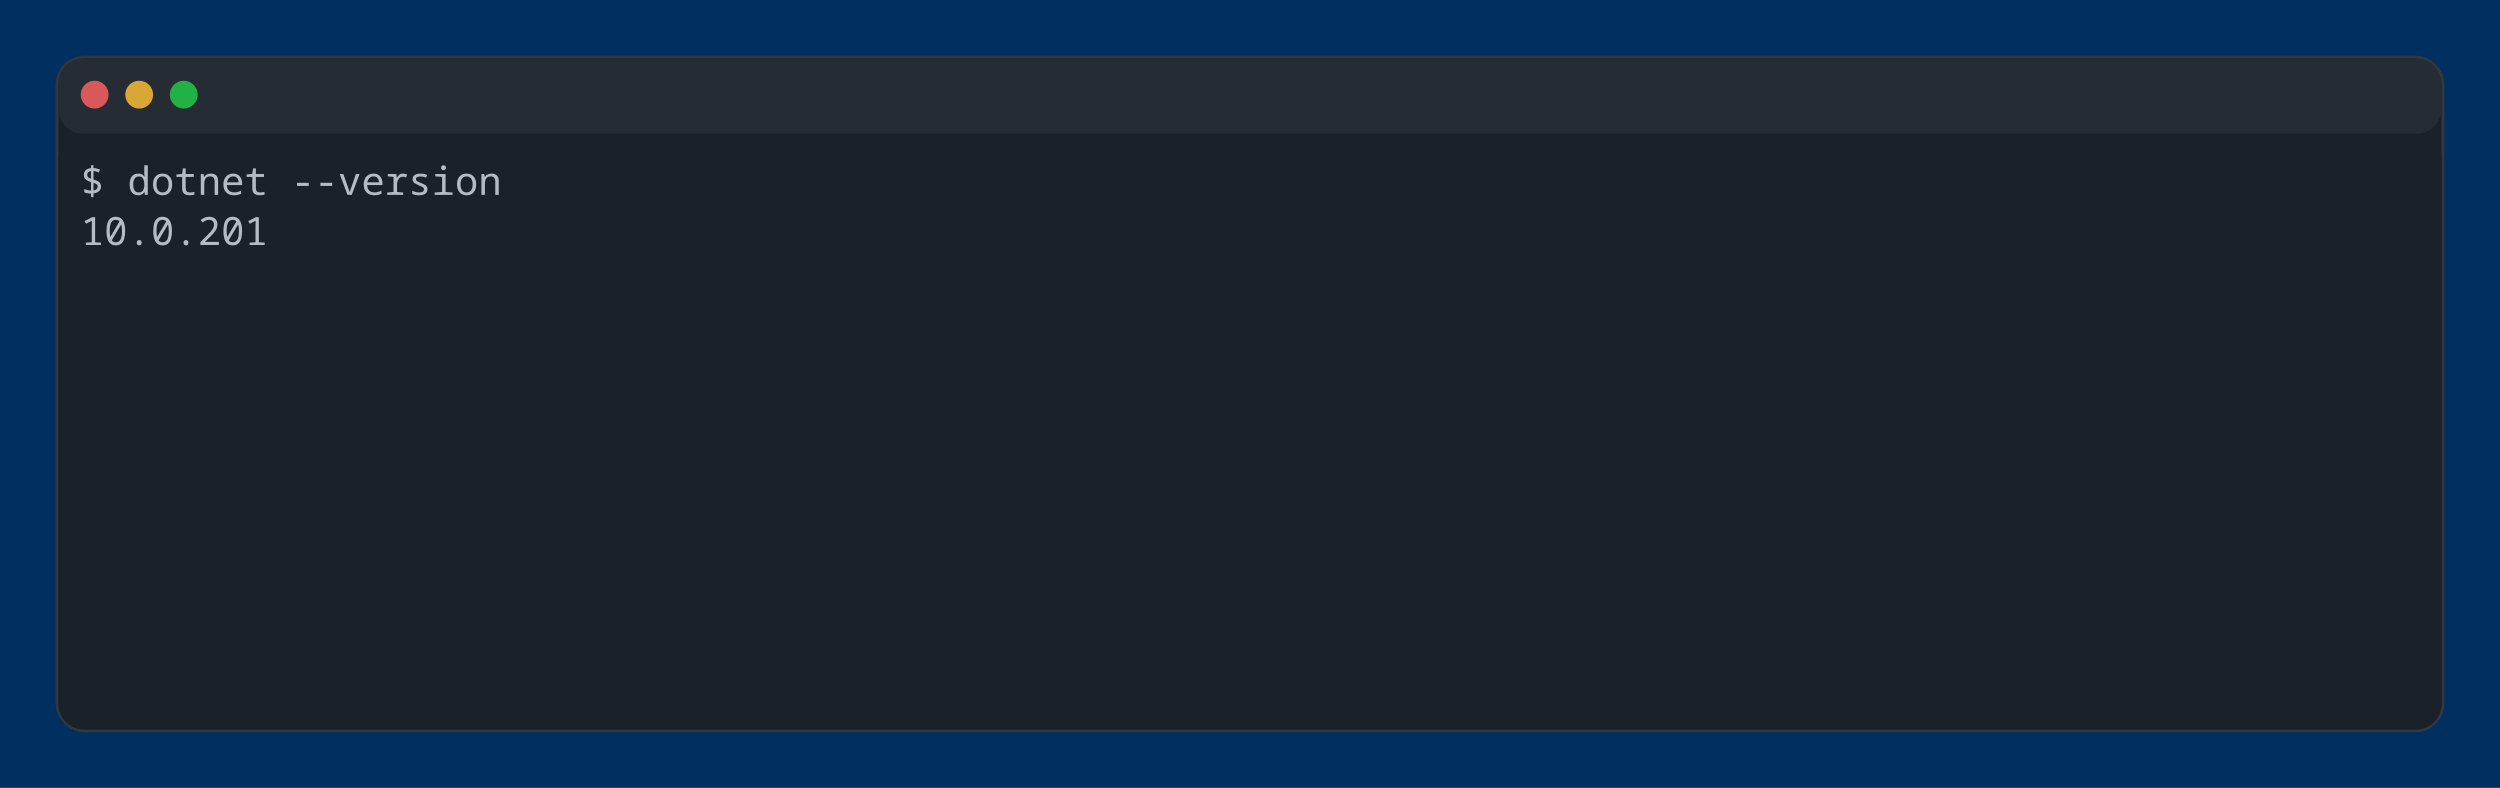
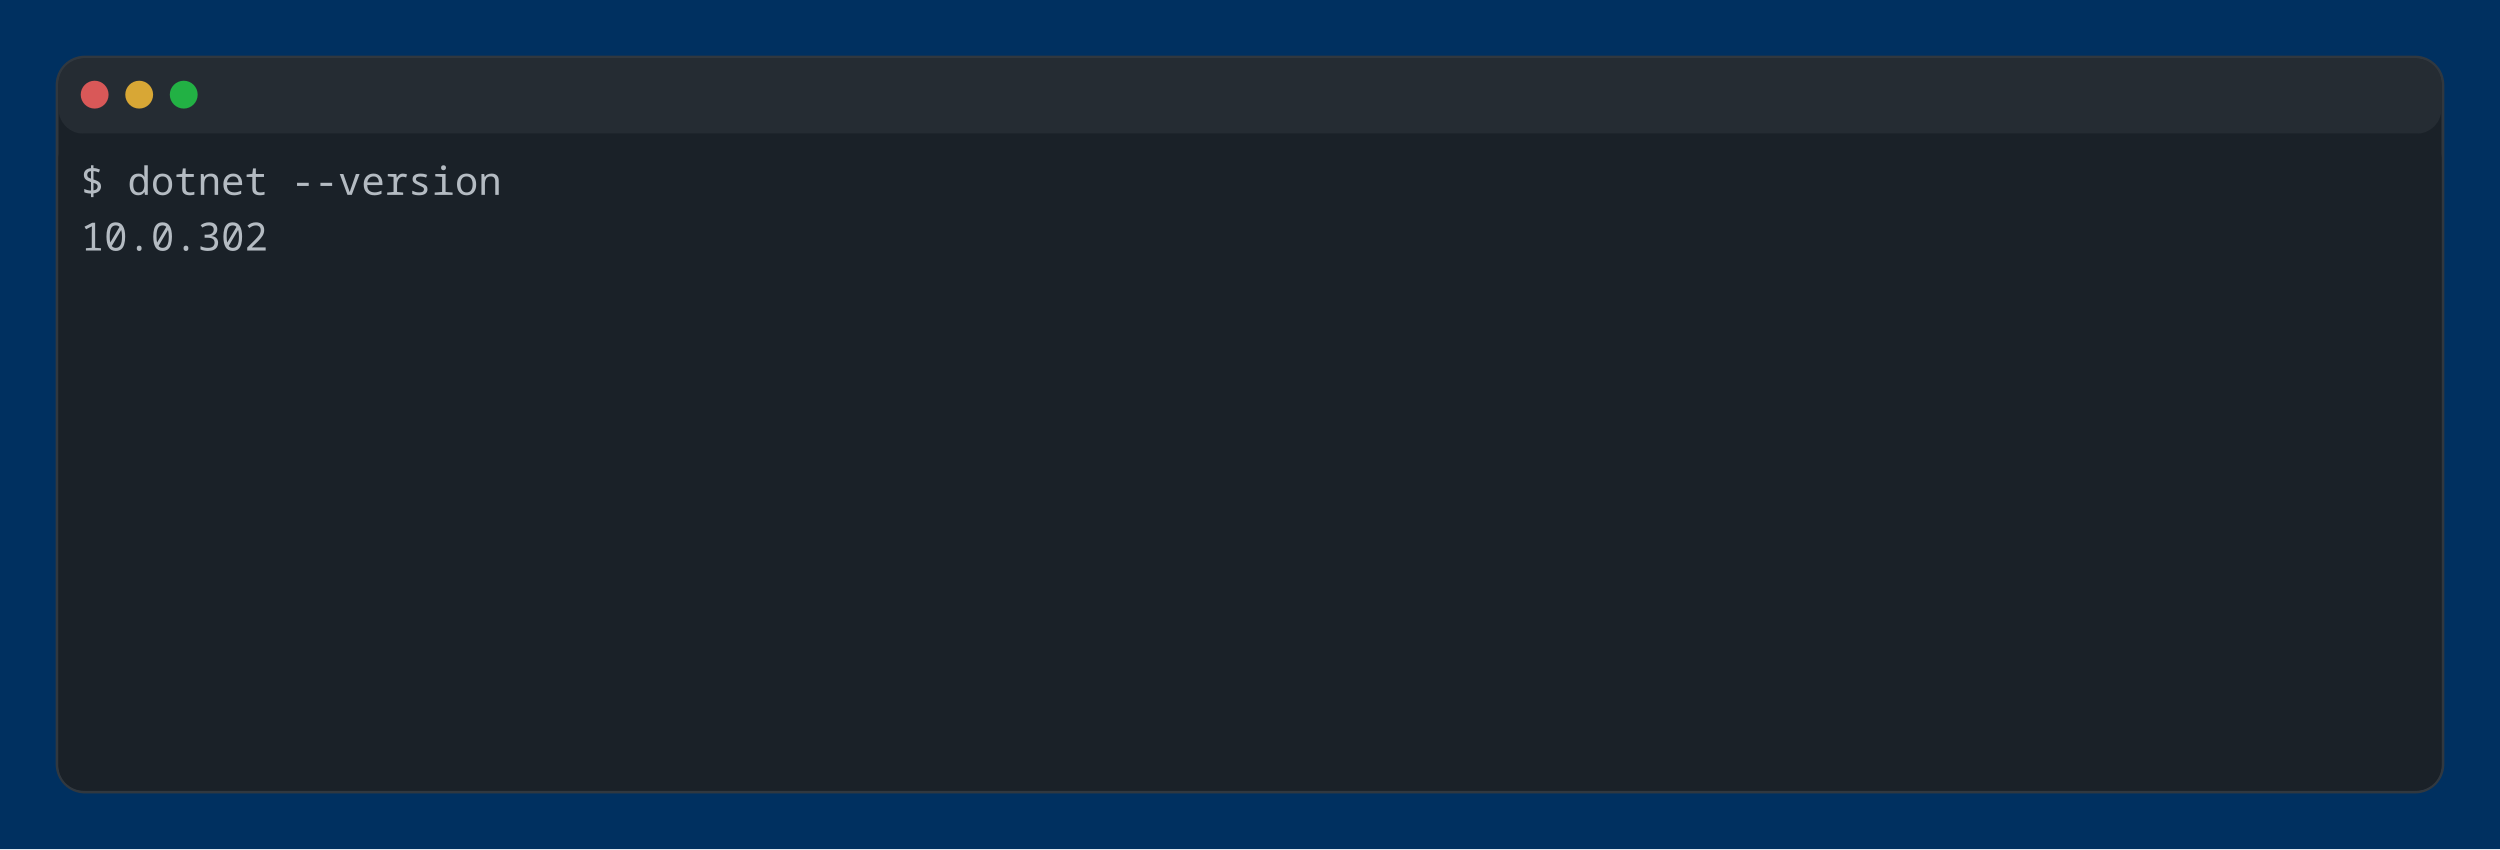
- <svg xmlns="http://www.w3.org/2000/svg" width="898" height="283" viewBox="0 0 898 283" role="img" aria-label="console2svg output">
+ <svg xmlns="http://www.w3.org/2000/svg" width="898" height="305" viewBox="0 0 898 305" role="img" aria-label="console2svg output">
  <style>
.crt {
  font-family: ui-monospace,"JetBrains Mono","Cascadia Mono","Segoe UI Mono","Noto Sans Mono","SFMono-Regular",Menlo,Consolas,monospace;
  font-size: 14px;
}
text {
  dominant-baseline: alphabetic;
}
.bg {
  shape-rendering: crispEdges;
}
</style>
-   <rect width="898" height="283" fill="#003060" />
+   <rect width="898" height="305" fill="#003060" />
  <g opacity="0.85">
-     <rect x="20.5" y="20.5" rx="10" ry="10" width="857" height="242" fill="#1f1f1f" stroke="#3a3a3a" />
+     <rect x="20.5" y="20.5" rx="10" ry="10" width="857" height="264" fill="#1f1f1f" stroke="#3a3a3a" />
    <rect x="21" y="21" rx="9" ry="9" width="856" height="27" fill="#2c2c2c" />
    <circle cx="34" cy="34" r="5" fill="#ff5f57" />
    <circle cx="50" cy="34" r="5" fill="#febc2e" />
    <circle cx="66" cy="34" r="5" fill="#28c840" />
-     <rect x="21" y="48" width="856" height="214" rx="9" ry="9" fill="#1e1e1e" />
-     <rect x="29" y="56" width="840" height="18" fill="#1e1e1e" />
+     <rect x="21" y="48" width="856" height="236" rx="9" ry="9" fill="#1e1e1e" />
+     <rect x="29" y="56" width="840" height="20" fill="#1e1e1e" />
    <text class="crt" x="29" y="70" fill="#d4d4d4">$ dotnet --version</text>
-     <g transform="translate(29 74)">
-       <rect width="840" height="180" fill="#1e1e1e" />
-       <text class="crt" x="0" y="14" fill="#d4d4d4" textLength="67.2" lengthAdjust="spacing">10.0.201</text>
+     <g transform="translate(29 76)">
+       <rect width="840" height="200" fill="#1e1e1e" />
+       <text class="crt" x="0" y="14" fill="#d4d4d4" textLength="67.2" lengthAdjust="spacing">10.0.302</text>
    </g>
  </g>
</svg>
